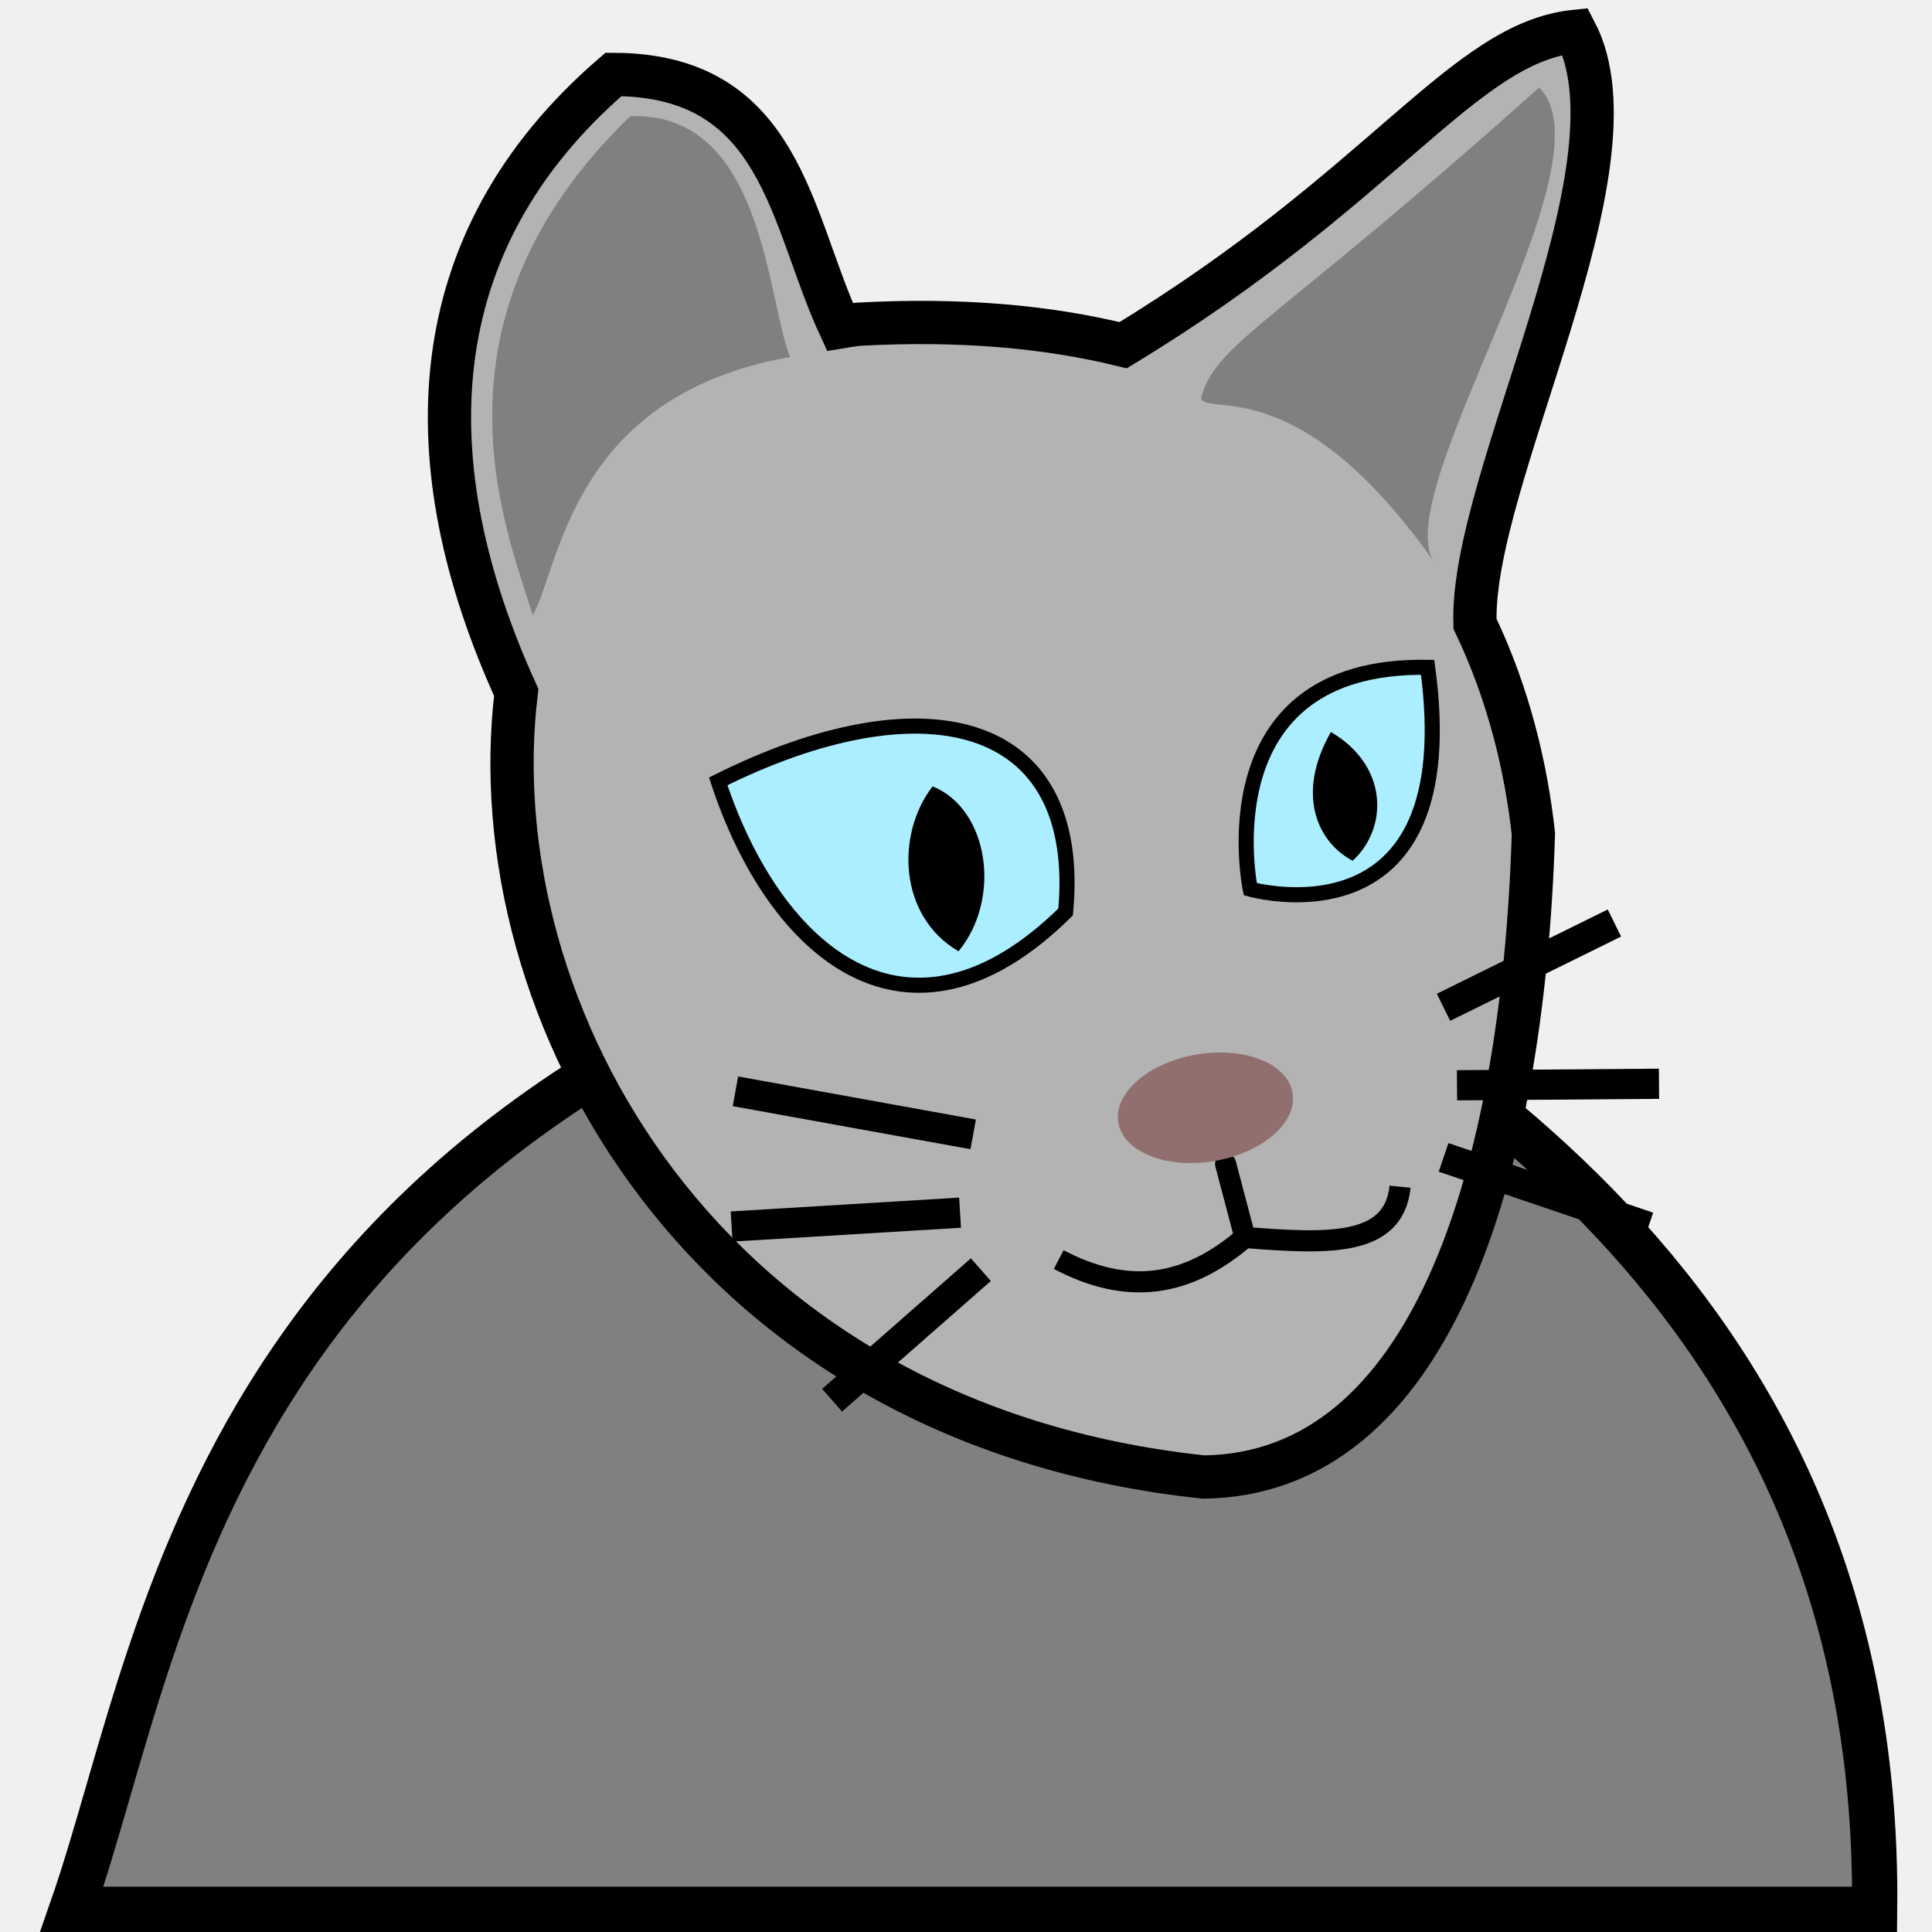
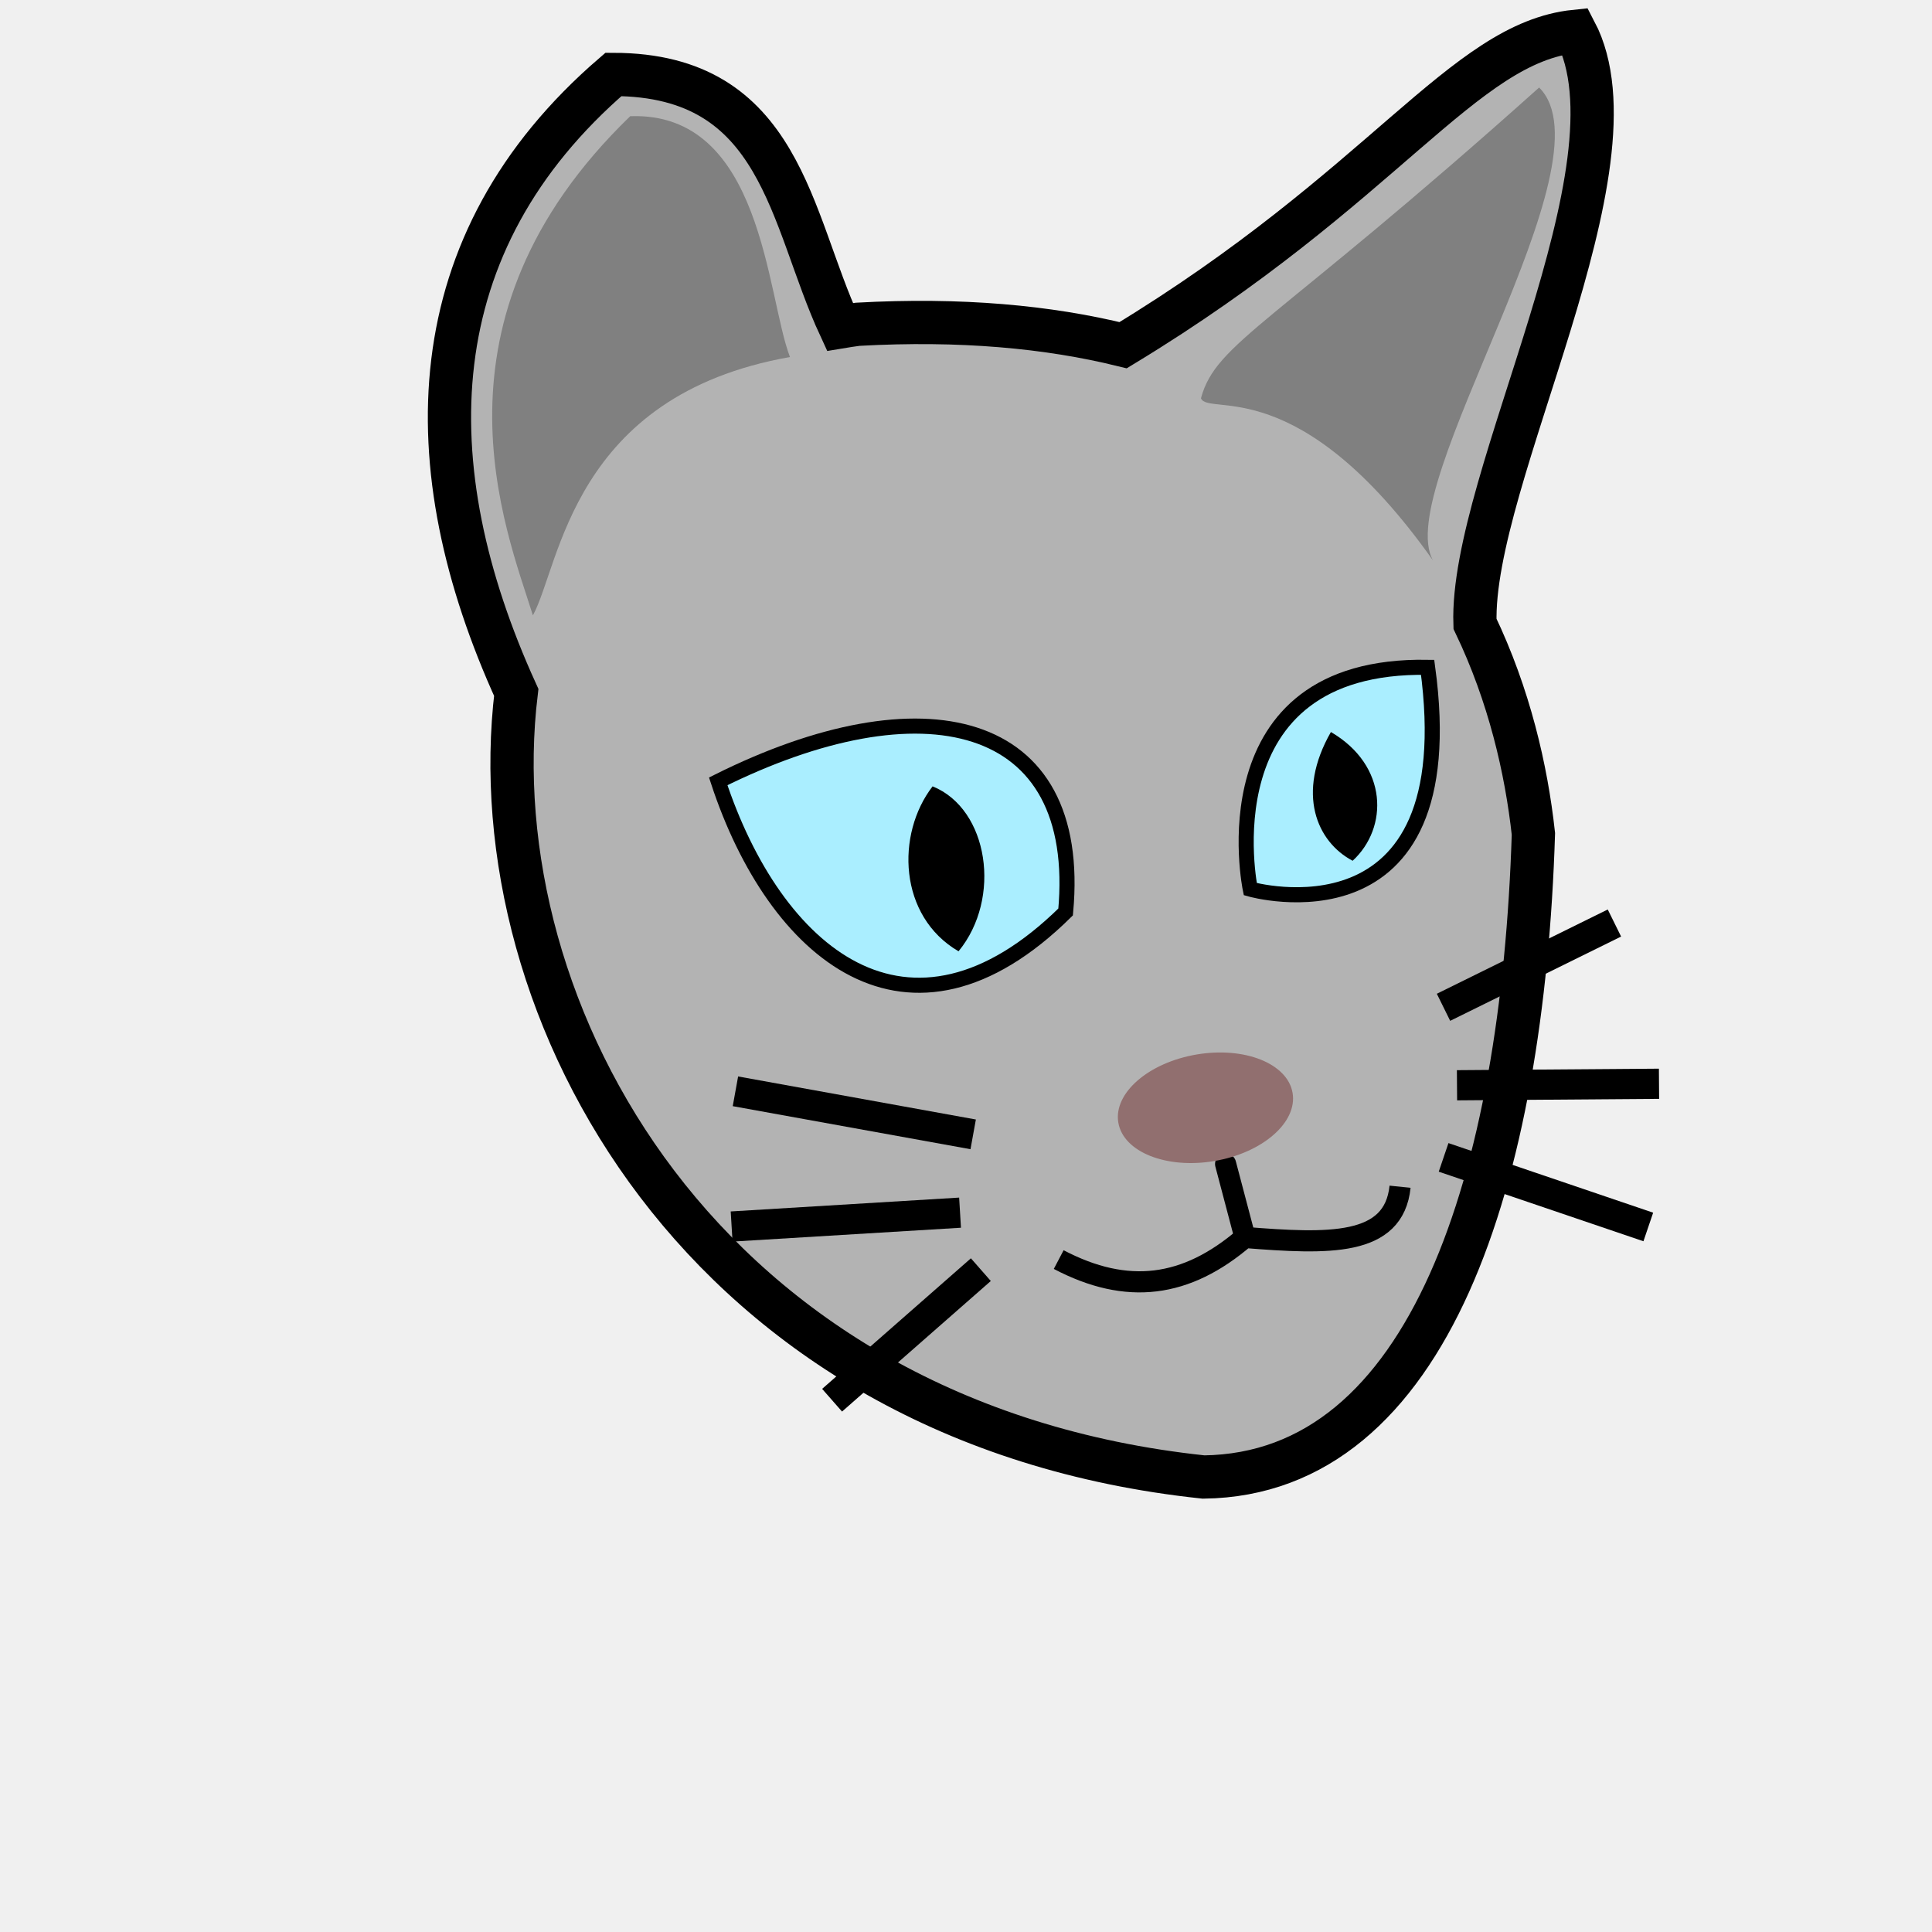
<svg xmlns="http://www.w3.org/2000/svg" width="64mm" height="64mm" viewBox="0 0 64 64" version="1.1" id="svg8">
  <defs id="defs2" />
-   <g id="layer5" style="display:none">
-     <path style="fill:#d4aa00;fill-opacity:1;stroke:none;stroke-width:0.265;stroke-miterlimit:4;stroke-dasharray:none;stroke-opacity:1" d="M 54,64 0,64.748 C -0.246,47.423 12.283,43.221 20.891,44.357 22.748,31.461 38.034,40.504 40.05,47.378 46.517,47.82 53.164,51.094 54,64 Z" id="path906" />
-   </g>
-   <g id="layer6">
+   <g id="layer6" style="display:none">
    <path style="fill:#808080;fill-opacity:1;stroke:#000000;stroke-width:1.5;stroke-linecap:butt;stroke-linejoin:miter;stroke-miterlimit:4;stroke-dasharray:none;stroke-opacity:1" d="M 2.379,63.25 C 5.705,53.728 6.988,35.524 37.184,28.804 45.6,33.762 62.321,41.968 62.099,63.25 Z" id="path3716" />
  </g>
  <g id="layer1" transform="translate(0,-233)" style="display:inline;opacity:1" />
  <g id="layer2" style="display:inline;opacity:1" />
  <g id="layer3" style="display:inline;opacity:1">
    <path style="display:inline;opacity:1;fill:#b3b3b3;fill-opacity:1;stroke:#000000;stroke-width:1.433;stroke-linecap:butt;stroke-linejoin:miter;stroke-miterlimit:10;stroke-dasharray:none;stroke-opacity:1" d="M 52.181,1.038 C 48.465,1.42 45.856,6.19 37.205,11.435 34.728,10.824 31.822,10.552 28.412,10.742 28.213,10.766 28.019,10.799 27.825,10.831 26.163,7.245 25.909,2.475 20.321,2.466 13.835,8.05 13.686,15.439 17.101,22.936 15.83,33.456 23.233,47.168 39.871,48.928 47.376,48.832 50.439,38.983 50.796,27.624 50.562,25.483 49.994,23.028 48.861,20.664 48.698,15.856 54.537,5.526 52.181,1.038 Z" id="path4485" />
    <path style="fill:none;stroke:#000000;stroke-width:0.7;stroke-linecap:round;stroke-linejoin:miter;stroke-miterlimit:4;stroke-dasharray:none;stroke-opacity:1" d="m 40.6,38.559 0.602,2.283" id="path4573" />
    <ellipse style="fill:#916f6f;fill-opacity:1;stroke:none;stroke-width:1.903;stroke-linecap:butt;stroke-linejoin:round;stroke-miterlimit:4;stroke-dasharray:none;stroke-opacity:1;paint-order:normal" id="path3832" cx="33.177" cy="42.901" rx="2.928" ry="1.789" transform="rotate(-9.701918)" />
    <path style="fill:#ffffff;stroke:#000000;stroke-width:1;stroke-linecap:butt;stroke-linejoin:miter;stroke-miterlimit:4;stroke-dasharray:none;stroke-opacity:1" d="m 24.362,36.151 7.876,1.426" id="path3834" />
    <path style="display:inline;opacity:1;fill:#ffffff;stroke:#000000;stroke-width:1;stroke-linecap:butt;stroke-linejoin:miter;stroke-miterlimit:4;stroke-dasharray:none;stroke-opacity:1" d="m 27.564,46.384 4.928,-4.325" id="path3834-8" />
    <path style="display:inline;opacity:1;fill:#ffffff;stroke:#000000;stroke-width:1;stroke-linecap:butt;stroke-linejoin:miter;stroke-miterlimit:4;stroke-dasharray:none;stroke-opacity:1" d="M 53.48,30.576 47.818,33.368" id="path3834-8-7" />
    <path style="display:inline;opacity:1;fill:#ffffff;stroke:#000000;stroke-width:1;stroke-linecap:butt;stroke-linejoin:miter;stroke-miterlimit:4;stroke-dasharray:none;stroke-opacity:1" d="M 54.602,40.645 47.821,38.34" id="path3834-8-7-9" />
    <path style="display:inline;opacity:1;fill:#ffffff;stroke:#000000;stroke-width:1;stroke-linecap:butt;stroke-linejoin:miter;stroke-miterlimit:4;stroke-dasharray:none;stroke-opacity:1" d="M 24.236,40.63 31.803,40.171" id="path3834-8-2" />
    <path style="display:inline;opacity:1;fill:#ffffff;stroke:#000000;stroke-width:1;stroke-linecap:butt;stroke-linejoin:miter;stroke-miterlimit:4;stroke-dasharray:none;stroke-opacity:1" d="m 54.957,35.901 -6.692,0.05" id="path3834-8-7-0" />
    <path style="fill:none;stroke:#000000;stroke-width:0.7;stroke-linecap:butt;stroke-linejoin:miter;stroke-miterlimit:4;stroke-dasharray:none;stroke-opacity:1" d="m 35.071,41.725 c 2.265,1.189 4.224,0.937 6.165,-0.732 2.767,0.218 4.937,0.312 5.143,-1.681" id="path3930" />
    <path style="display:inline;opacity:1;fill:#aaeeff;fill-opacity:1;stroke:#000000;stroke-width:0.5;stroke-linecap:butt;stroke-linejoin:miter;stroke-miterlimit:10;stroke-dasharray:none;stroke-opacity:1" d="m 35.3,30.21 c -5.214,5.145 -9.638,1.357 -11.508,-4.327 6.719,-3.354 12.112,-2.203 11.508,4.327 z" id="path4505" />
    <path style="display:inline;opacity:1;fill:#aaeeff;fill-opacity:1;stroke:#000000;stroke-width:0.5;stroke-linecap:butt;stroke-linejoin:miter;stroke-miterlimit:10;stroke-dasharray:none;stroke-opacity:1" d="m 41.417,29.454 c 0,0 -1.558,-7.476 5.875,-7.348 1.28,9.383 -5.875,7.348 -5.875,7.348 z" id="path4505-6" />
    <path style="display:inline;opacity:1;fill:#000000;fill-opacity:1;stroke:none;stroke-width:0.342;stroke-linecap:butt;stroke-linejoin:miter;stroke-miterlimit:10;stroke-dasharray:none;stroke-opacity:1" d="m 31.753,31.513 c -1.99,-1.16 -2.081,-3.878 -0.86,-5.464 1.857,0.748 2.301,3.71 0.86,5.464 z" id="path4505-0-3" />
    <path style="display:inline;opacity:1;fill:#000000;fill-opacity:1;stroke:none;stroke-width:0.342;stroke-linecap:butt;stroke-linejoin:miter;stroke-miterlimit:10;stroke-dasharray:none;stroke-opacity:1" d="m 44.808,28.514 c -1.187,-0.625 -1.883,-2.231 -0.72,-4.265 1.905,1.112 1.905,3.177 0.72,4.265 z" id="path4505-0-9-6" />
    <path style="fill:#808080;fill-opacity:1;stroke:none;stroke-width:0.265;stroke-linecap:butt;stroke-linejoin:miter;stroke-miterlimit:4;stroke-dasharray:none;stroke-opacity:1" d="M 20.877,3.849 C 13.867,10.624 16.771,17.554 17.653,20.385 18.563,18.717 18.94,13.103 26.169,11.827 25.387,9.802 25.273,3.691 20.877,3.849 Z" id="path2466" />
    <path style="display:inline;opacity:1;fill:#808080;fill-opacity:1;stroke:none;stroke-width:0.265;stroke-linecap:butt;stroke-linejoin:miter;stroke-miterlimit:4;stroke-dasharray:none;stroke-opacity:1" d="M 50.986,2.899 C 42.131,10.827 40.291,11.324 39.783,13.193 40.039,13.811 43.015,12.272 47.472,18.568 46.077,16.121 53.487,5.382 50.986,2.899 Z" id="path2466-7" />
  </g>
</svg>
